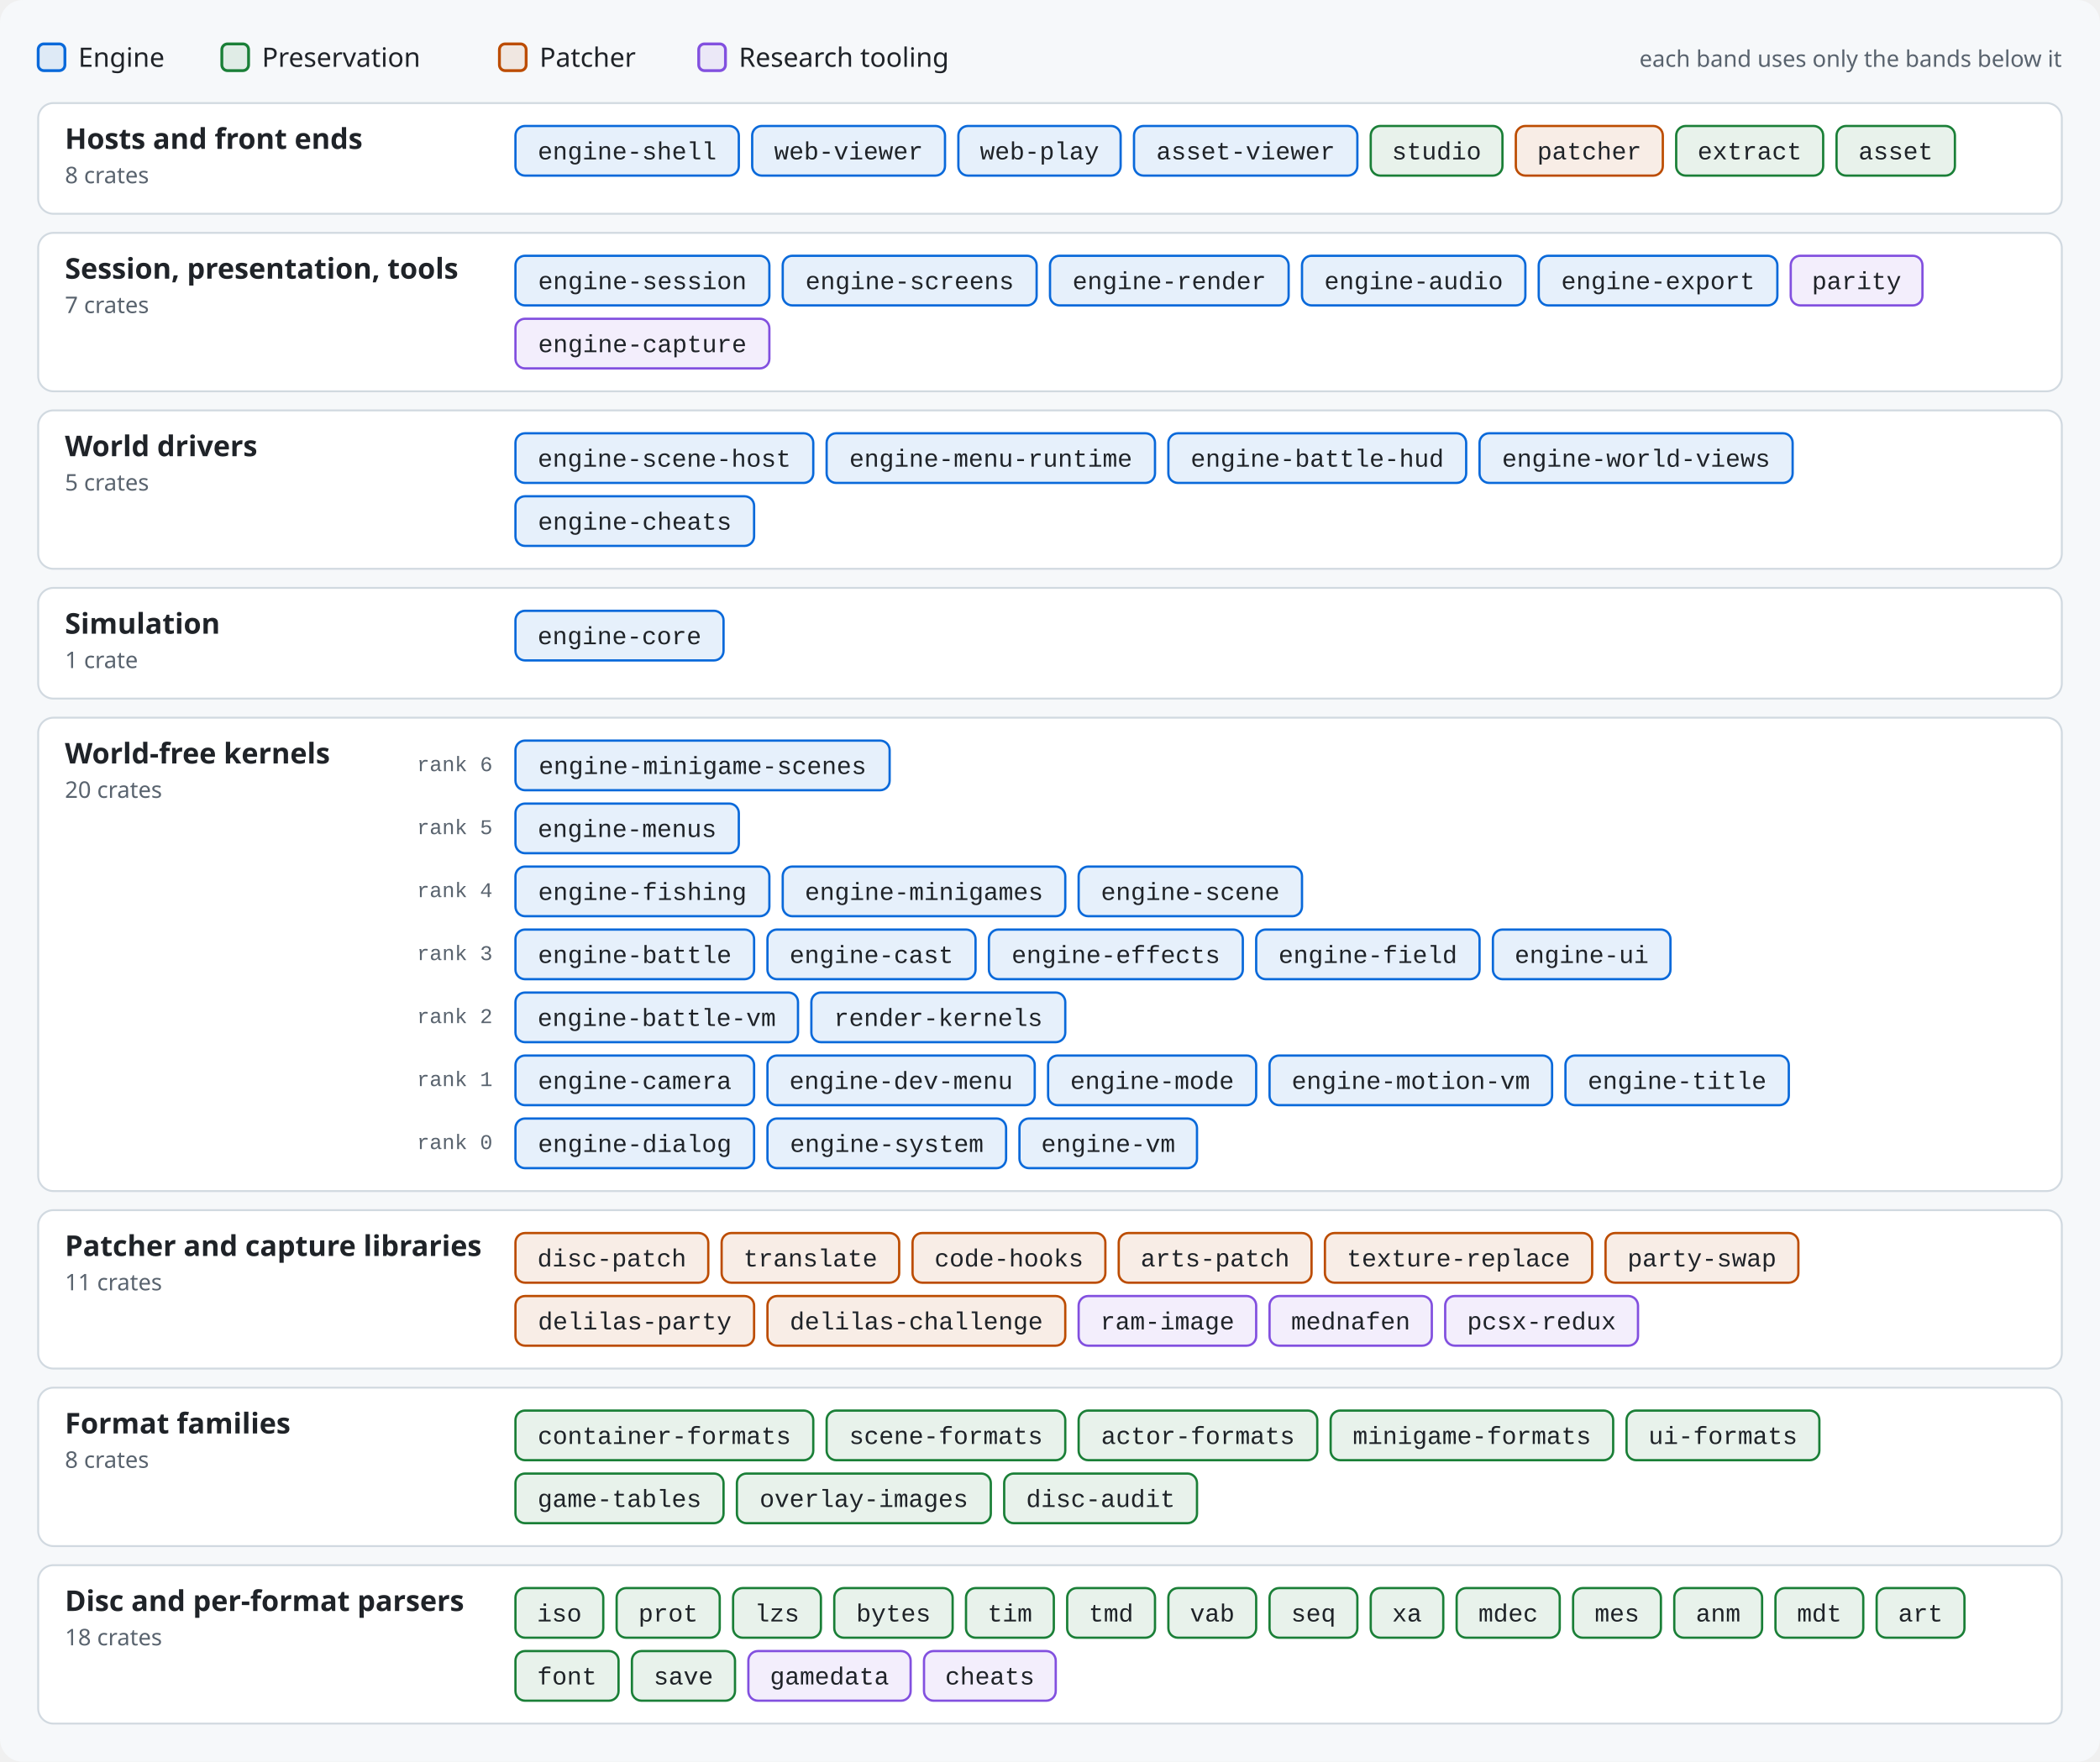
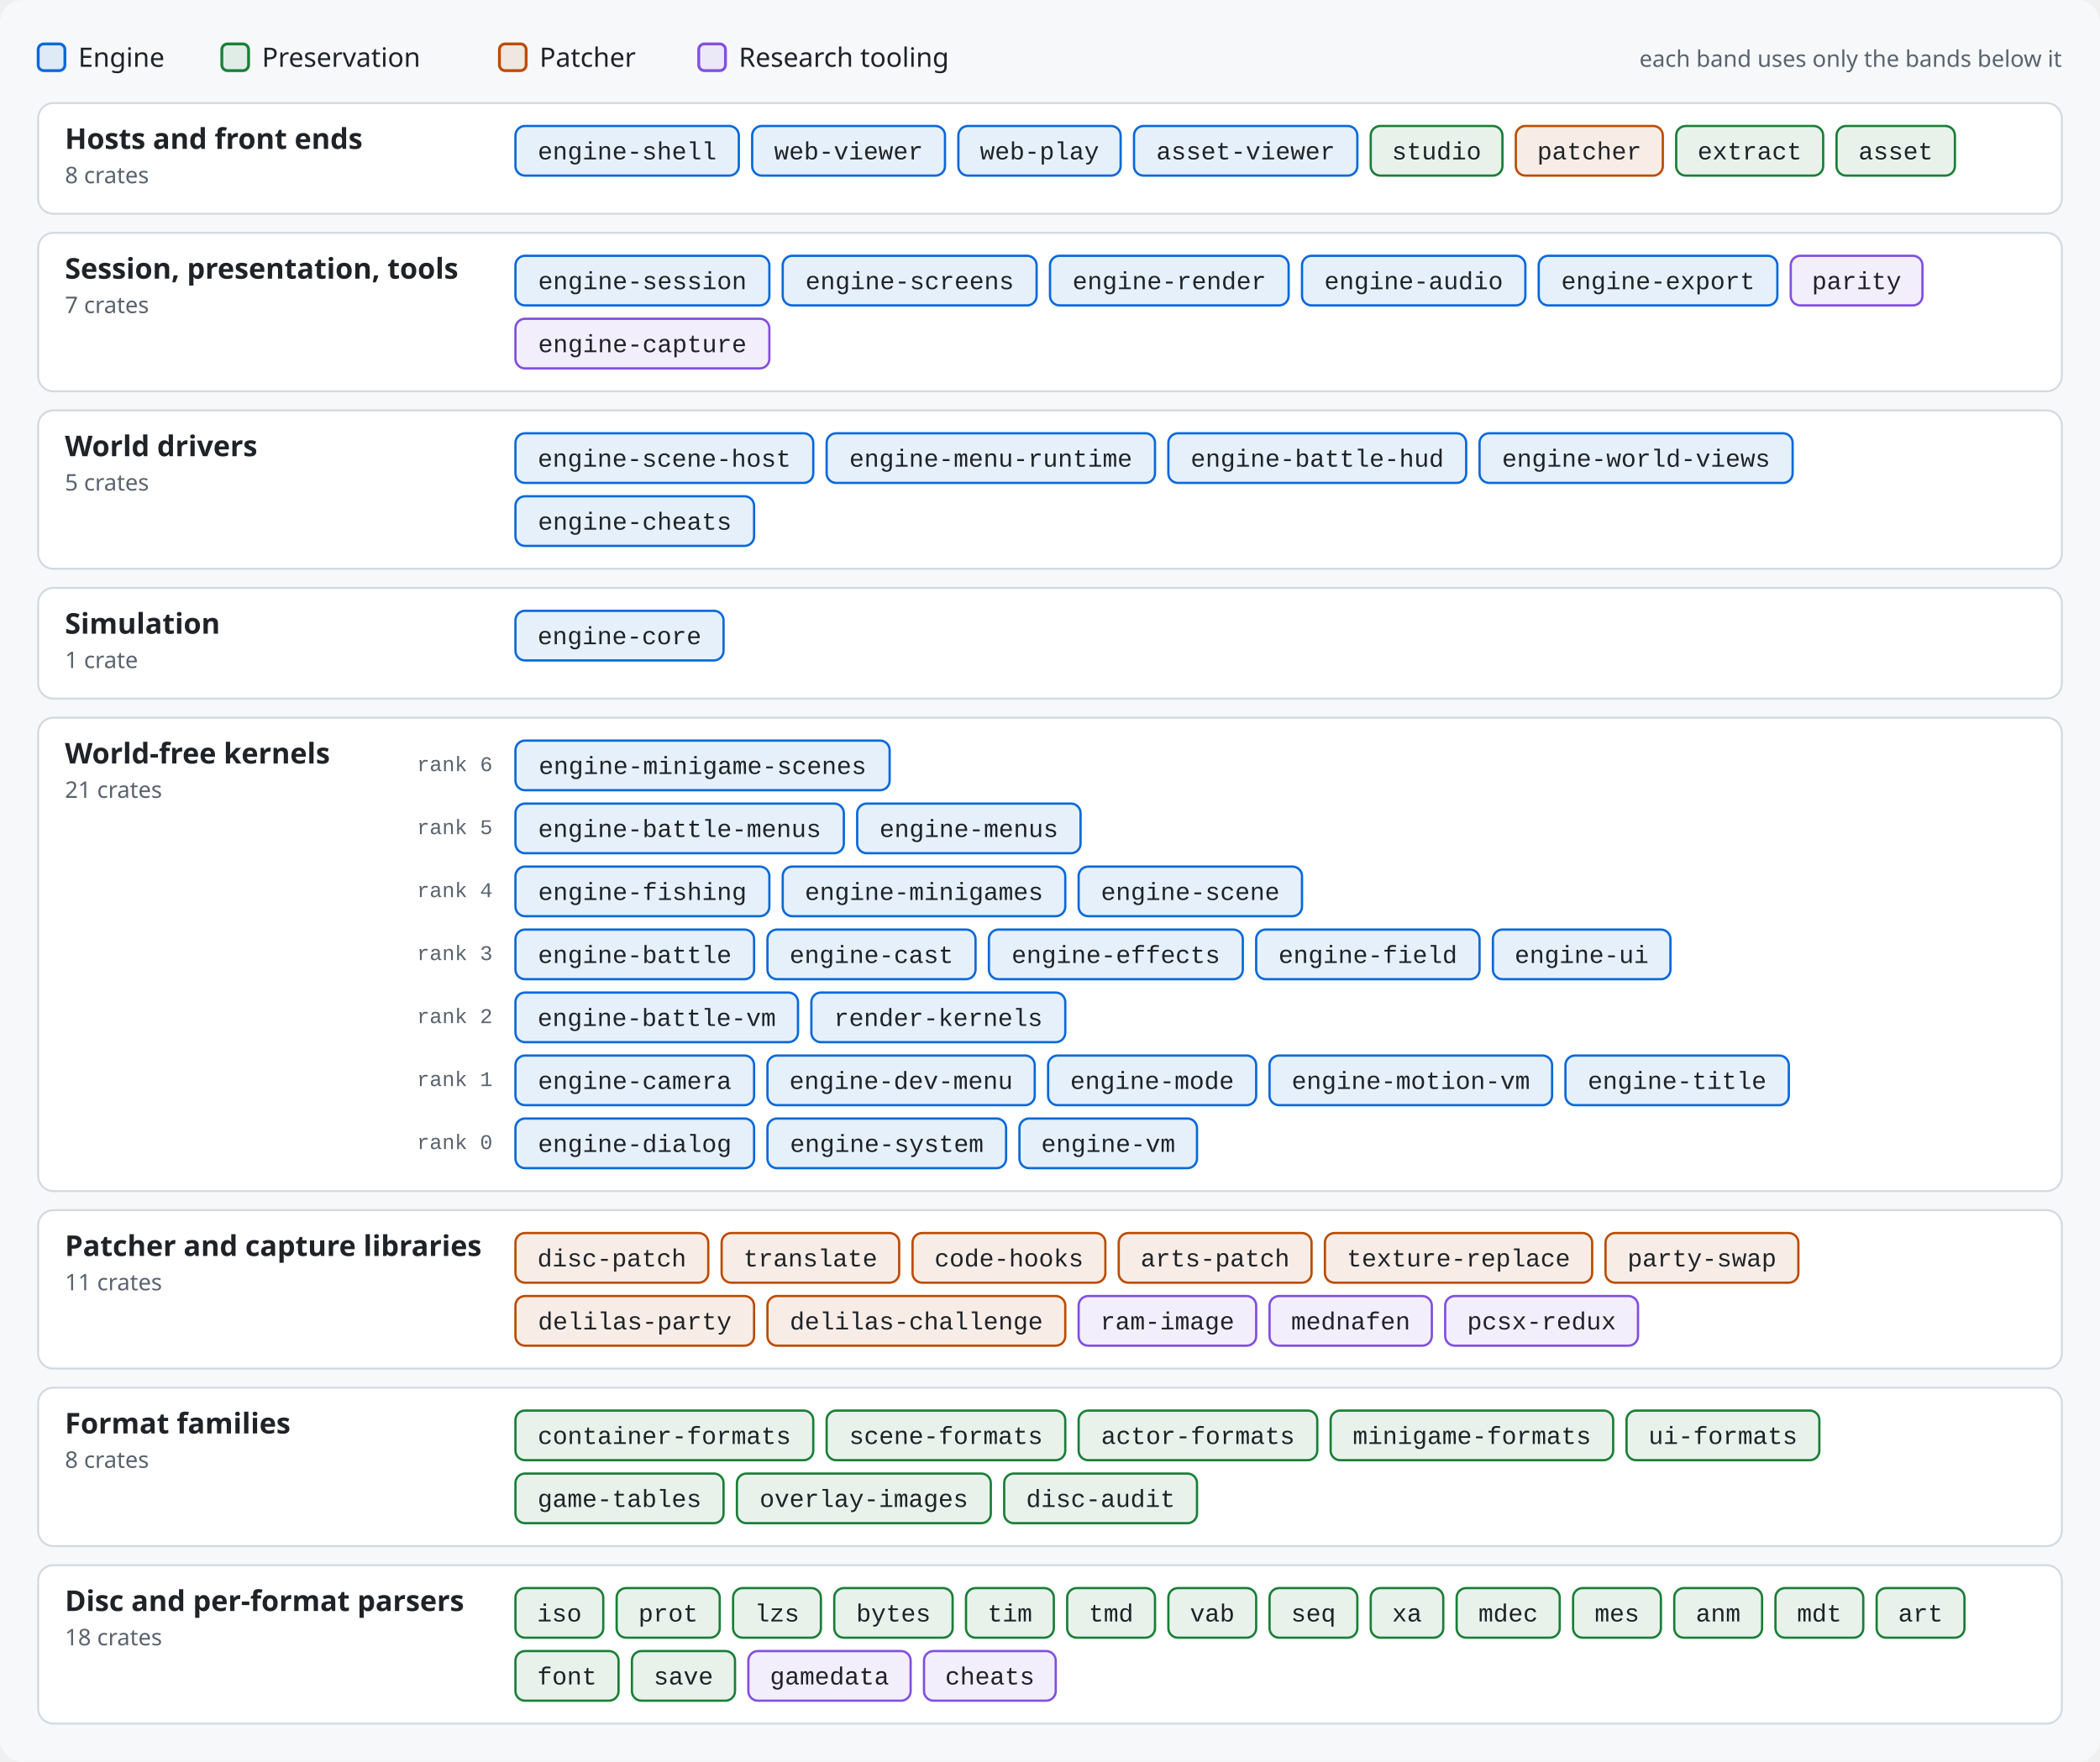
<svg xmlns="http://www.w3.org/2000/svg" viewBox="0 0 1100 923" width="1100" height="923" role="img" aria-labelledby="t d">
  <style>text{font-family:-apple-system, BlinkMacSystemFont, 'Segoe UI', 'Noto Sans', Helvetica, Arial, sans-serif;fill:#1f2328}.ch{font-family:ui-monospace, SFMono-Regular, Menlo, Consolas, 'Liberation Mono', monospace;font-size:13px}.bt{font-size:15px;font-weight:600}.mu{font-size:12px;fill:#59636e}.rk{font-family:ui-monospace, SFMono-Regular, Menlo, Consolas, 'Liberation Mono', monospace;font-size:11px;fill:#59636e}.lg{font-size:14px}</style>
  <rect width="1100" height="923" rx="12" fill="#f6f8fa" />
  <rect x="20" y="23" width="14" height="14" rx="3" fill="#0969da" fill-opacity="0.10" stroke="#0969da" stroke-width="1.5" />
  <text x="41" y="35" class="lg">Engine</text>
  <rect x="116.2" y="23" width="14" height="14" rx="3" fill="#1a7f37" fill-opacity="0.10" stroke="#1a7f37" stroke-width="1.5" />
  <text x="137.2" y="35" class="lg">Preservation</text>
  <rect x="261.6" y="23" width="14" height="14" rx="3" fill="#bc4c00" fill-opacity="0.10" stroke="#bc4c00" stroke-width="1.5" />
  <text x="282.6" y="35" class="lg">Patcher</text>
  <rect x="366" y="23" width="14" height="14" rx="3" fill="#8250df" fill-opacity="0.10" stroke="#8250df" stroke-width="1.5" />
  <text x="387" y="35" class="lg">Research tooling</text>
  <text x="1080" y="35" class="mu" text-anchor="end">each band uses only the bands below it</text>
  <rect x="20" y="54" width="1060" height="58" rx="8" fill="#ffffff" stroke="#d1d9e0" />
  <text x="34" y="78" class="bt">Hosts and front ends</text>
  <text x="34" y="96" class="mu">8 crates</text>
  <g>
    <rect x="270" y="66" width="117" height="26" rx="5" fill="#0969da" fill-opacity="0.10" stroke="#0969da" stroke-width="1.2" />
    <text x="328.5" y="83.5" class="ch" text-anchor="middle">engine-shell</text>
  </g>
  <g>
    <rect x="394" y="66" width="101" height="26" rx="5" fill="#0969da" fill-opacity="0.10" stroke="#0969da" stroke-width="1.2" />
    <text x="444.5" y="83.5" class="ch" text-anchor="middle">web-viewer</text>
  </g>
  <g>
    <rect x="502" y="66" width="85" height="26" rx="5" fill="#0969da" fill-opacity="0.10" stroke="#0969da" stroke-width="1.2" />
    <text x="544.5" y="83.5" class="ch" text-anchor="middle">web-play</text>
  </g>
  <g>
    <rect x="594" y="66" width="117" height="26" rx="5" fill="#0969da" fill-opacity="0.10" stroke="#0969da" stroke-width="1.2" />
    <text x="652.5" y="83.5" class="ch" text-anchor="middle">asset-viewer</text>
  </g>
  <g>
    <rect x="718" y="66" width="69" height="26" rx="5" fill="#1a7f37" fill-opacity="0.10" stroke="#1a7f37" stroke-width="1.2" />
    <text x="752.5" y="83.5" class="ch" text-anchor="middle">studio</text>
  </g>
  <g>
    <rect x="794" y="66" width="77" height="26" rx="5" fill="#bc4c00" fill-opacity="0.10" stroke="#bc4c00" stroke-width="1.2" />
    <text x="832.5" y="83.5" class="ch" text-anchor="middle">patcher</text>
  </g>
  <g>
    <rect x="878" y="66" width="77" height="26" rx="5" fill="#1a7f37" fill-opacity="0.10" stroke="#1a7f37" stroke-width="1.2" />
    <text x="916.5" y="83.5" class="ch" text-anchor="middle">extract</text>
  </g>
  <g>
    <rect x="962" y="66" width="62" height="26" rx="5" fill="#1a7f37" fill-opacity="0.10" stroke="#1a7f37" stroke-width="1.2" />
    <text x="993.0" y="83.5" class="ch" text-anchor="middle">asset</text>
  </g>
  <rect x="20" y="122" width="1060" height="83" rx="8" fill="#ffffff" stroke="#d1d9e0" />
  <text x="34" y="146" class="bt">Session, presentation, tools</text>
  <text x="34" y="164" class="mu">7 crates</text>
  <g>
    <rect x="270" y="134" width="133" height="26" rx="5" fill="#0969da" fill-opacity="0.10" stroke="#0969da" stroke-width="1.2" />
    <text x="336.5" y="151.5" class="ch" text-anchor="middle">engine-session</text>
  </g>
  <g>
    <rect x="410" y="134" width="133" height="26" rx="5" fill="#0969da" fill-opacity="0.10" stroke="#0969da" stroke-width="1.2" />
    <text x="476.5" y="151.5" class="ch" text-anchor="middle">engine-screens</text>
  </g>
  <g>
    <rect x="550" y="134" width="125" height="26" rx="5" fill="#0969da" fill-opacity="0.10" stroke="#0969da" stroke-width="1.2" />
    <text x="612.5" y="151.5" class="ch" text-anchor="middle">engine-render</text>
  </g>
  <g>
    <rect x="682" y="134" width="117" height="26" rx="5" fill="#0969da" fill-opacity="0.10" stroke="#0969da" stroke-width="1.2" />
    <text x="740.5" y="151.5" class="ch" text-anchor="middle">engine-audio</text>
  </g>
  <g>
    <rect x="806" y="134" width="125" height="26" rx="5" fill="#0969da" fill-opacity="0.10" stroke="#0969da" stroke-width="1.2" />
    <text x="868.5" y="151.5" class="ch" text-anchor="middle">engine-export</text>
  </g>
  <g>
    <rect x="938" y="134" width="69" height="26" rx="5" fill="#8250df" fill-opacity="0.10" stroke="#8250df" stroke-width="1.2" />
    <text x="972.5" y="151.5" class="ch" text-anchor="middle">parity</text>
  </g>
  <g>
    <rect x="270" y="167" width="133" height="26" rx="5" fill="#8250df" fill-opacity="0.10" stroke="#8250df" stroke-width="1.2" />
    <text x="336.5" y="184.5" class="ch" text-anchor="middle">engine-capture</text>
  </g>
  <rect x="20" y="215" width="1060" height="83" rx="8" fill="#ffffff" stroke="#d1d9e0" />
  <text x="34" y="239" class="bt">World drivers</text>
  <text x="34" y="257" class="mu">5 crates</text>
  <g>
    <rect x="270" y="227" width="156" height="26" rx="5" fill="#0969da" fill-opacity="0.10" stroke="#0969da" stroke-width="1.2" />
    <text x="348.0" y="244.5" class="ch" text-anchor="middle">engine-scene-host</text>
  </g>
  <g>
    <rect x="433" y="227" width="172" height="26" rx="5" fill="#0969da" fill-opacity="0.10" stroke="#0969da" stroke-width="1.2" />
    <text x="519.0" y="244.5" class="ch" text-anchor="middle">engine-menu-runtime</text>
  </g>
  <g>
    <rect x="612" y="227" width="156" height="26" rx="5" fill="#0969da" fill-opacity="0.10" stroke="#0969da" stroke-width="1.2" />
    <text x="690.0" y="244.5" class="ch" text-anchor="middle">engine-battle-hud</text>
  </g>
  <g>
    <rect x="775" y="227" width="164" height="26" rx="5" fill="#0969da" fill-opacity="0.10" stroke="#0969da" stroke-width="1.2" />
    <text x="857.0" y="244.5" class="ch" text-anchor="middle">engine-world-views</text>
  </g>
  <g>
    <rect x="270" y="260" width="125" height="26" rx="5" fill="#0969da" fill-opacity="0.10" stroke="#0969da" stroke-width="1.2" />
    <text x="332.5" y="277.5" class="ch" text-anchor="middle">engine-cheats</text>
  </g>
  <rect x="20" y="308" width="1060" height="58" rx="8" fill="#ffffff" stroke="#d1d9e0" />
  <text x="34" y="332" class="bt">Simulation</text>
  <text x="34" y="350" class="mu">1 crate</text>
  <g>
    <rect x="270" y="320" width="109" height="26" rx="5" fill="#0969da" fill-opacity="0.10" stroke="#0969da" stroke-width="1.2" />
    <text x="324.5" y="337.5" class="ch" text-anchor="middle">engine-core</text>
  </g>
  <rect x="20" y="376" width="1060" height="248" rx="8" fill="#ffffff" stroke="#d1d9e0" />
  <text x="34" y="400" class="bt">World-free kernels</text>
-   <text x="34" y="418" class="mu">20 crates</text>
+   <text x="34" y="418" class="mu">21 crates</text>
  <text x="258" y="404" class="rk" text-anchor="end">rank 6</text>
  <g>
    <rect x="270" y="388" width="196" height="26" rx="5" fill="#0969da" fill-opacity="0.10" stroke="#0969da" stroke-width="1.2" />
    <text x="368.0" y="405.5" class="ch" text-anchor="middle">engine-minigame-scenes</text>
  </g>
  <text x="258" y="437" class="rk" text-anchor="end">rank 5</text>
  <g>
-     <rect x="270" y="421" width="117" height="26" rx="5" fill="#0969da" fill-opacity="0.10" stroke="#0969da" stroke-width="1.2" />
-     <text x="328.5" y="438.5" class="ch" text-anchor="middle">engine-menus</text>
+     <rect x="270" y="421" width="172" height="26" rx="5" fill="#0969da" fill-opacity="0.10" stroke="#0969da" stroke-width="1.2" />
+     <text x="356.0" y="438.5" class="ch" text-anchor="middle">engine-battle-menus</text>
+   </g>
+   <g>
+     <rect x="449" y="421" width="117" height="26" rx="5" fill="#0969da" fill-opacity="0.10" stroke="#0969da" stroke-width="1.2" />
+     <text x="507.5" y="438.5" class="ch" text-anchor="middle">engine-menus</text>
  </g>
  <text x="258" y="470" class="rk" text-anchor="end">rank 4</text>
  <g>
    <rect x="270" y="454" width="133" height="26" rx="5" fill="#0969da" fill-opacity="0.10" stroke="#0969da" stroke-width="1.2" />
    <text x="336.5" y="471.5" class="ch" text-anchor="middle">engine-fishing</text>
  </g>
  <g>
    <rect x="410" y="454" width="148" height="26" rx="5" fill="#0969da" fill-opacity="0.10" stroke="#0969da" stroke-width="1.2" />
    <text x="484.0" y="471.5" class="ch" text-anchor="middle">engine-minigames</text>
  </g>
  <g>
    <rect x="565" y="454" width="117" height="26" rx="5" fill="#0969da" fill-opacity="0.10" stroke="#0969da" stroke-width="1.2" />
    <text x="623.5" y="471.5" class="ch" text-anchor="middle">engine-scene</text>
  </g>
  <text x="258" y="503" class="rk" text-anchor="end">rank 3</text>
  <g>
    <rect x="270" y="487" width="125" height="26" rx="5" fill="#0969da" fill-opacity="0.10" stroke="#0969da" stroke-width="1.2" />
    <text x="332.5" y="504.5" class="ch" text-anchor="middle">engine-battle</text>
  </g>
  <g>
    <rect x="402" y="487" width="109" height="26" rx="5" fill="#0969da" fill-opacity="0.10" stroke="#0969da" stroke-width="1.2" />
    <text x="456.5" y="504.5" class="ch" text-anchor="middle">engine-cast</text>
  </g>
  <g>
    <rect x="518" y="487" width="133" height="26" rx="5" fill="#0969da" fill-opacity="0.10" stroke="#0969da" stroke-width="1.2" />
    <text x="584.5" y="504.5" class="ch" text-anchor="middle">engine-effects</text>
  </g>
  <g>
    <rect x="658" y="487" width="117" height="26" rx="5" fill="#0969da" fill-opacity="0.10" stroke="#0969da" stroke-width="1.2" />
    <text x="716.5" y="504.5" class="ch" text-anchor="middle">engine-field</text>
  </g>
  <g>
    <rect x="782" y="487" width="93" height="26" rx="5" fill="#0969da" fill-opacity="0.10" stroke="#0969da" stroke-width="1.2" />
    <text x="828.5" y="504.5" class="ch" text-anchor="middle">engine-ui</text>
  </g>
  <text x="258" y="536" class="rk" text-anchor="end">rank 2</text>
  <g>
    <rect x="270" y="520" width="148" height="26" rx="5" fill="#0969da" fill-opacity="0.10" stroke="#0969da" stroke-width="1.2" />
    <text x="344.0" y="537.5" class="ch" text-anchor="middle">engine-battle-vm</text>
  </g>
  <g>
    <rect x="425" y="520" width="133" height="26" rx="5" fill="#0969da" fill-opacity="0.10" stroke="#0969da" stroke-width="1.2" />
    <text x="491.5" y="537.5" class="ch" text-anchor="middle">render-kernels</text>
  </g>
  <text x="258" y="569" class="rk" text-anchor="end">rank 1</text>
  <g>
    <rect x="270" y="553" width="125" height="26" rx="5" fill="#0969da" fill-opacity="0.10" stroke="#0969da" stroke-width="1.2" />
    <text x="332.5" y="570.5" class="ch" text-anchor="middle">engine-camera</text>
  </g>
  <g>
    <rect x="402" y="553" width="140" height="26" rx="5" fill="#0969da" fill-opacity="0.10" stroke="#0969da" stroke-width="1.2" />
    <text x="472.0" y="570.5" class="ch" text-anchor="middle">engine-dev-menu</text>
  </g>
  <g>
    <rect x="549" y="553" width="109" height="26" rx="5" fill="#0969da" fill-opacity="0.10" stroke="#0969da" stroke-width="1.2" />
    <text x="603.5" y="570.5" class="ch" text-anchor="middle">engine-mode</text>
  </g>
  <g>
    <rect x="665" y="553" width="148" height="26" rx="5" fill="#0969da" fill-opacity="0.10" stroke="#0969da" stroke-width="1.2" />
    <text x="739.0" y="570.5" class="ch" text-anchor="middle">engine-motion-vm</text>
  </g>
  <g>
    <rect x="820" y="553" width="117" height="26" rx="5" fill="#0969da" fill-opacity="0.10" stroke="#0969da" stroke-width="1.2" />
    <text x="878.5" y="570.5" class="ch" text-anchor="middle">engine-title</text>
  </g>
  <text x="258" y="602" class="rk" text-anchor="end">rank 0</text>
  <g>
    <rect x="270" y="586" width="125" height="26" rx="5" fill="#0969da" fill-opacity="0.10" stroke="#0969da" stroke-width="1.2" />
    <text x="332.5" y="603.5" class="ch" text-anchor="middle">engine-dialog</text>
  </g>
  <g>
    <rect x="402" y="586" width="125" height="26" rx="5" fill="#0969da" fill-opacity="0.10" stroke="#0969da" stroke-width="1.2" />
    <text x="464.5" y="603.5" class="ch" text-anchor="middle">engine-system</text>
  </g>
  <g>
    <rect x="534" y="586" width="93" height="26" rx="5" fill="#0969da" fill-opacity="0.10" stroke="#0969da" stroke-width="1.2" />
    <text x="580.5" y="603.5" class="ch" text-anchor="middle">engine-vm</text>
  </g>
  <rect x="20" y="634" width="1060" height="83" rx="8" fill="#ffffff" stroke="#d1d9e0" />
  <text x="34" y="658" class="bt">Patcher and capture libraries</text>
  <text x="34" y="676" class="mu">11 crates</text>
  <g>
    <rect x="270" y="646" width="101" height="26" rx="5" fill="#bc4c00" fill-opacity="0.10" stroke="#bc4c00" stroke-width="1.2" />
    <text x="320.5" y="663.5" class="ch" text-anchor="middle">disc-patch</text>
  </g>
  <g>
    <rect x="378" y="646" width="93" height="26" rx="5" fill="#bc4c00" fill-opacity="0.10" stroke="#bc4c00" stroke-width="1.2" />
    <text x="424.5" y="663.5" class="ch" text-anchor="middle">translate</text>
  </g>
  <g>
    <rect x="478" y="646" width="101" height="26" rx="5" fill="#bc4c00" fill-opacity="0.10" stroke="#bc4c00" stroke-width="1.2" />
    <text x="528.5" y="663.5" class="ch" text-anchor="middle">code-hooks</text>
  </g>
  <g>
    <rect x="586" y="646" width="101" height="26" rx="5" fill="#bc4c00" fill-opacity="0.10" stroke="#bc4c00" stroke-width="1.2" />
    <text x="636.5" y="663.5" class="ch" text-anchor="middle">arts-patch</text>
  </g>
  <g>
    <rect x="694" y="646" width="140" height="26" rx="5" fill="#bc4c00" fill-opacity="0.10" stroke="#bc4c00" stroke-width="1.2" />
    <text x="764.0" y="663.5" class="ch" text-anchor="middle">texture-replace</text>
  </g>
  <g>
    <rect x="841" y="646" width="101" height="26" rx="5" fill="#bc4c00" fill-opacity="0.10" stroke="#bc4c00" stroke-width="1.2" />
    <text x="891.5" y="663.5" class="ch" text-anchor="middle">party-swap</text>
  </g>
  <g>
    <rect x="270" y="679" width="125" height="26" rx="5" fill="#bc4c00" fill-opacity="0.10" stroke="#bc4c00" stroke-width="1.2" />
    <text x="332.5" y="696.5" class="ch" text-anchor="middle">delilas-party</text>
  </g>
  <g>
    <rect x="402" y="679" width="156" height="26" rx="5" fill="#bc4c00" fill-opacity="0.10" stroke="#bc4c00" stroke-width="1.2" />
    <text x="480.0" y="696.5" class="ch" text-anchor="middle">delilas-challenge</text>
  </g>
  <g>
    <rect x="565" y="679" width="93" height="26" rx="5" fill="#8250df" fill-opacity="0.10" stroke="#8250df" stroke-width="1.2" />
    <text x="611.5" y="696.5" class="ch" text-anchor="middle">ram-image</text>
  </g>
  <g>
    <rect x="665" y="679" width="85" height="26" rx="5" fill="#8250df" fill-opacity="0.10" stroke="#8250df" stroke-width="1.2" />
    <text x="707.5" y="696.5" class="ch" text-anchor="middle">mednafen</text>
  </g>
  <g>
    <rect x="757" y="679" width="101" height="26" rx="5" fill="#8250df" fill-opacity="0.10" stroke="#8250df" stroke-width="1.2" />
    <text x="807.5" y="696.5" class="ch" text-anchor="middle">pcsx-redux</text>
  </g>
  <rect x="20" y="727" width="1060" height="83" rx="8" fill="#ffffff" stroke="#d1d9e0" />
  <text x="34" y="751" class="bt">Format families</text>
  <text x="34" y="769" class="mu">8 crates</text>
  <g>
    <rect x="270" y="739" width="156" height="26" rx="5" fill="#1a7f37" fill-opacity="0.10" stroke="#1a7f37" stroke-width="1.2" />
    <text x="348.0" y="756.5" class="ch" text-anchor="middle">container-formats</text>
  </g>
  <g>
    <rect x="433" y="739" width="125" height="26" rx="5" fill="#1a7f37" fill-opacity="0.10" stroke="#1a7f37" stroke-width="1.2" />
    <text x="495.5" y="756.5" class="ch" text-anchor="middle">scene-formats</text>
  </g>
  <g>
    <rect x="565" y="739" width="125" height="26" rx="5" fill="#1a7f37" fill-opacity="0.10" stroke="#1a7f37" stroke-width="1.2" />
    <text x="627.5" y="756.5" class="ch" text-anchor="middle">actor-formats</text>
  </g>
  <g>
    <rect x="697" y="739" width="148" height="26" rx="5" fill="#1a7f37" fill-opacity="0.10" stroke="#1a7f37" stroke-width="1.2" />
    <text x="771.0" y="756.5" class="ch" text-anchor="middle">minigame-formats</text>
  </g>
  <g>
    <rect x="852" y="739" width="101" height="26" rx="5" fill="#1a7f37" fill-opacity="0.10" stroke="#1a7f37" stroke-width="1.2" />
    <text x="902.5" y="756.5" class="ch" text-anchor="middle">ui-formats</text>
  </g>
  <g>
    <rect x="270" y="772" width="109" height="26" rx="5" fill="#1a7f37" fill-opacity="0.10" stroke="#1a7f37" stroke-width="1.2" />
    <text x="324.5" y="789.5" class="ch" text-anchor="middle">game-tables</text>
  </g>
  <g>
    <rect x="386" y="772" width="133" height="26" rx="5" fill="#1a7f37" fill-opacity="0.10" stroke="#1a7f37" stroke-width="1.2" />
    <text x="452.5" y="789.5" class="ch" text-anchor="middle">overlay-images</text>
  </g>
  <g>
    <rect x="526" y="772" width="101" height="26" rx="5" fill="#1a7f37" fill-opacity="0.10" stroke="#1a7f37" stroke-width="1.2" />
    <text x="576.5" y="789.5" class="ch" text-anchor="middle">disc-audit</text>
  </g>
  <rect x="20" y="820" width="1060" height="83" rx="8" fill="#ffffff" stroke="#d1d9e0" />
  <text x="34" y="844" class="bt">Disc and per-format parsers</text>
  <text x="34" y="862" class="mu">18 crates</text>
  <g>
    <rect x="270" y="832" width="46" height="26" rx="5" fill="#1a7f37" fill-opacity="0.10" stroke="#1a7f37" stroke-width="1.2" />
    <text x="293.0" y="849.5" class="ch" text-anchor="middle">iso</text>
  </g>
  <g>
    <rect x="323" y="832" width="54" height="26" rx="5" fill="#1a7f37" fill-opacity="0.10" stroke="#1a7f37" stroke-width="1.2" />
    <text x="350.0" y="849.5" class="ch" text-anchor="middle">prot</text>
  </g>
  <g>
    <rect x="384" y="832" width="46" height="26" rx="5" fill="#1a7f37" fill-opacity="0.10" stroke="#1a7f37" stroke-width="1.2" />
    <text x="407.0" y="849.5" class="ch" text-anchor="middle">lzs</text>
  </g>
  <g>
    <rect x="437" y="832" width="62" height="26" rx="5" fill="#1a7f37" fill-opacity="0.10" stroke="#1a7f37" stroke-width="1.2" />
    <text x="468.0" y="849.5" class="ch" text-anchor="middle">bytes</text>
  </g>
  <g>
    <rect x="506" y="832" width="46" height="26" rx="5" fill="#1a7f37" fill-opacity="0.10" stroke="#1a7f37" stroke-width="1.2" />
    <text x="529.0" y="849.5" class="ch" text-anchor="middle">tim</text>
  </g>
  <g>
    <rect x="559" y="832" width="46" height="26" rx="5" fill="#1a7f37" fill-opacity="0.10" stroke="#1a7f37" stroke-width="1.2" />
    <text x="582.0" y="849.5" class="ch" text-anchor="middle">tmd</text>
  </g>
  <g>
    <rect x="612" y="832" width="46" height="26" rx="5" fill="#1a7f37" fill-opacity="0.10" stroke="#1a7f37" stroke-width="1.2" />
    <text x="635.0" y="849.5" class="ch" text-anchor="middle">vab</text>
  </g>
  <g>
    <rect x="665" y="832" width="46" height="26" rx="5" fill="#1a7f37" fill-opacity="0.10" stroke="#1a7f37" stroke-width="1.2" />
    <text x="688.0" y="849.5" class="ch" text-anchor="middle">seq</text>
  </g>
  <g>
    <rect x="718" y="832" width="38" height="26" rx="5" fill="#1a7f37" fill-opacity="0.10" stroke="#1a7f37" stroke-width="1.2" />
    <text x="737.0" y="849.5" class="ch" text-anchor="middle">xa</text>
  </g>
  <g>
    <rect x="763" y="832" width="54" height="26" rx="5" fill="#1a7f37" fill-opacity="0.10" stroke="#1a7f37" stroke-width="1.2" />
    <text x="790.0" y="849.5" class="ch" text-anchor="middle">mdec</text>
  </g>
  <g>
    <rect x="824" y="832" width="46" height="26" rx="5" fill="#1a7f37" fill-opacity="0.10" stroke="#1a7f37" stroke-width="1.2" />
    <text x="847.0" y="849.5" class="ch" text-anchor="middle">mes</text>
  </g>
  <g>
    <rect x="877" y="832" width="46" height="26" rx="5" fill="#1a7f37" fill-opacity="0.10" stroke="#1a7f37" stroke-width="1.2" />
    <text x="900.0" y="849.5" class="ch" text-anchor="middle">anm</text>
  </g>
  <g>
    <rect x="930" y="832" width="46" height="26" rx="5" fill="#1a7f37" fill-opacity="0.10" stroke="#1a7f37" stroke-width="1.2" />
    <text x="953.0" y="849.5" class="ch" text-anchor="middle">mdt</text>
  </g>
  <g>
    <rect x="983" y="832" width="46" height="26" rx="5" fill="#1a7f37" fill-opacity="0.10" stroke="#1a7f37" stroke-width="1.2" />
    <text x="1006.0" y="849.5" class="ch" text-anchor="middle">art</text>
  </g>
  <g>
    <rect x="270" y="865" width="54" height="26" rx="5" fill="#1a7f37" fill-opacity="0.10" stroke="#1a7f37" stroke-width="1.2" />
    <text x="297.0" y="882.5" class="ch" text-anchor="middle">font</text>
  </g>
  <g>
    <rect x="331" y="865" width="54" height="26" rx="5" fill="#1a7f37" fill-opacity="0.10" stroke="#1a7f37" stroke-width="1.2" />
    <text x="358.0" y="882.5" class="ch" text-anchor="middle">save</text>
  </g>
  <g>
    <rect x="392" y="865" width="85" height="26" rx="5" fill="#8250df" fill-opacity="0.10" stroke="#8250df" stroke-width="1.2" />
    <text x="434.5" y="882.5" class="ch" text-anchor="middle">gamedata</text>
  </g>
  <g>
    <rect x="484" y="865" width="69" height="26" rx="5" fill="#8250df" fill-opacity="0.10" stroke="#8250df" stroke-width="1.2" />
    <text x="518.5" y="882.5" class="ch" text-anchor="middle">cheats</text>
  </g>
</svg>
